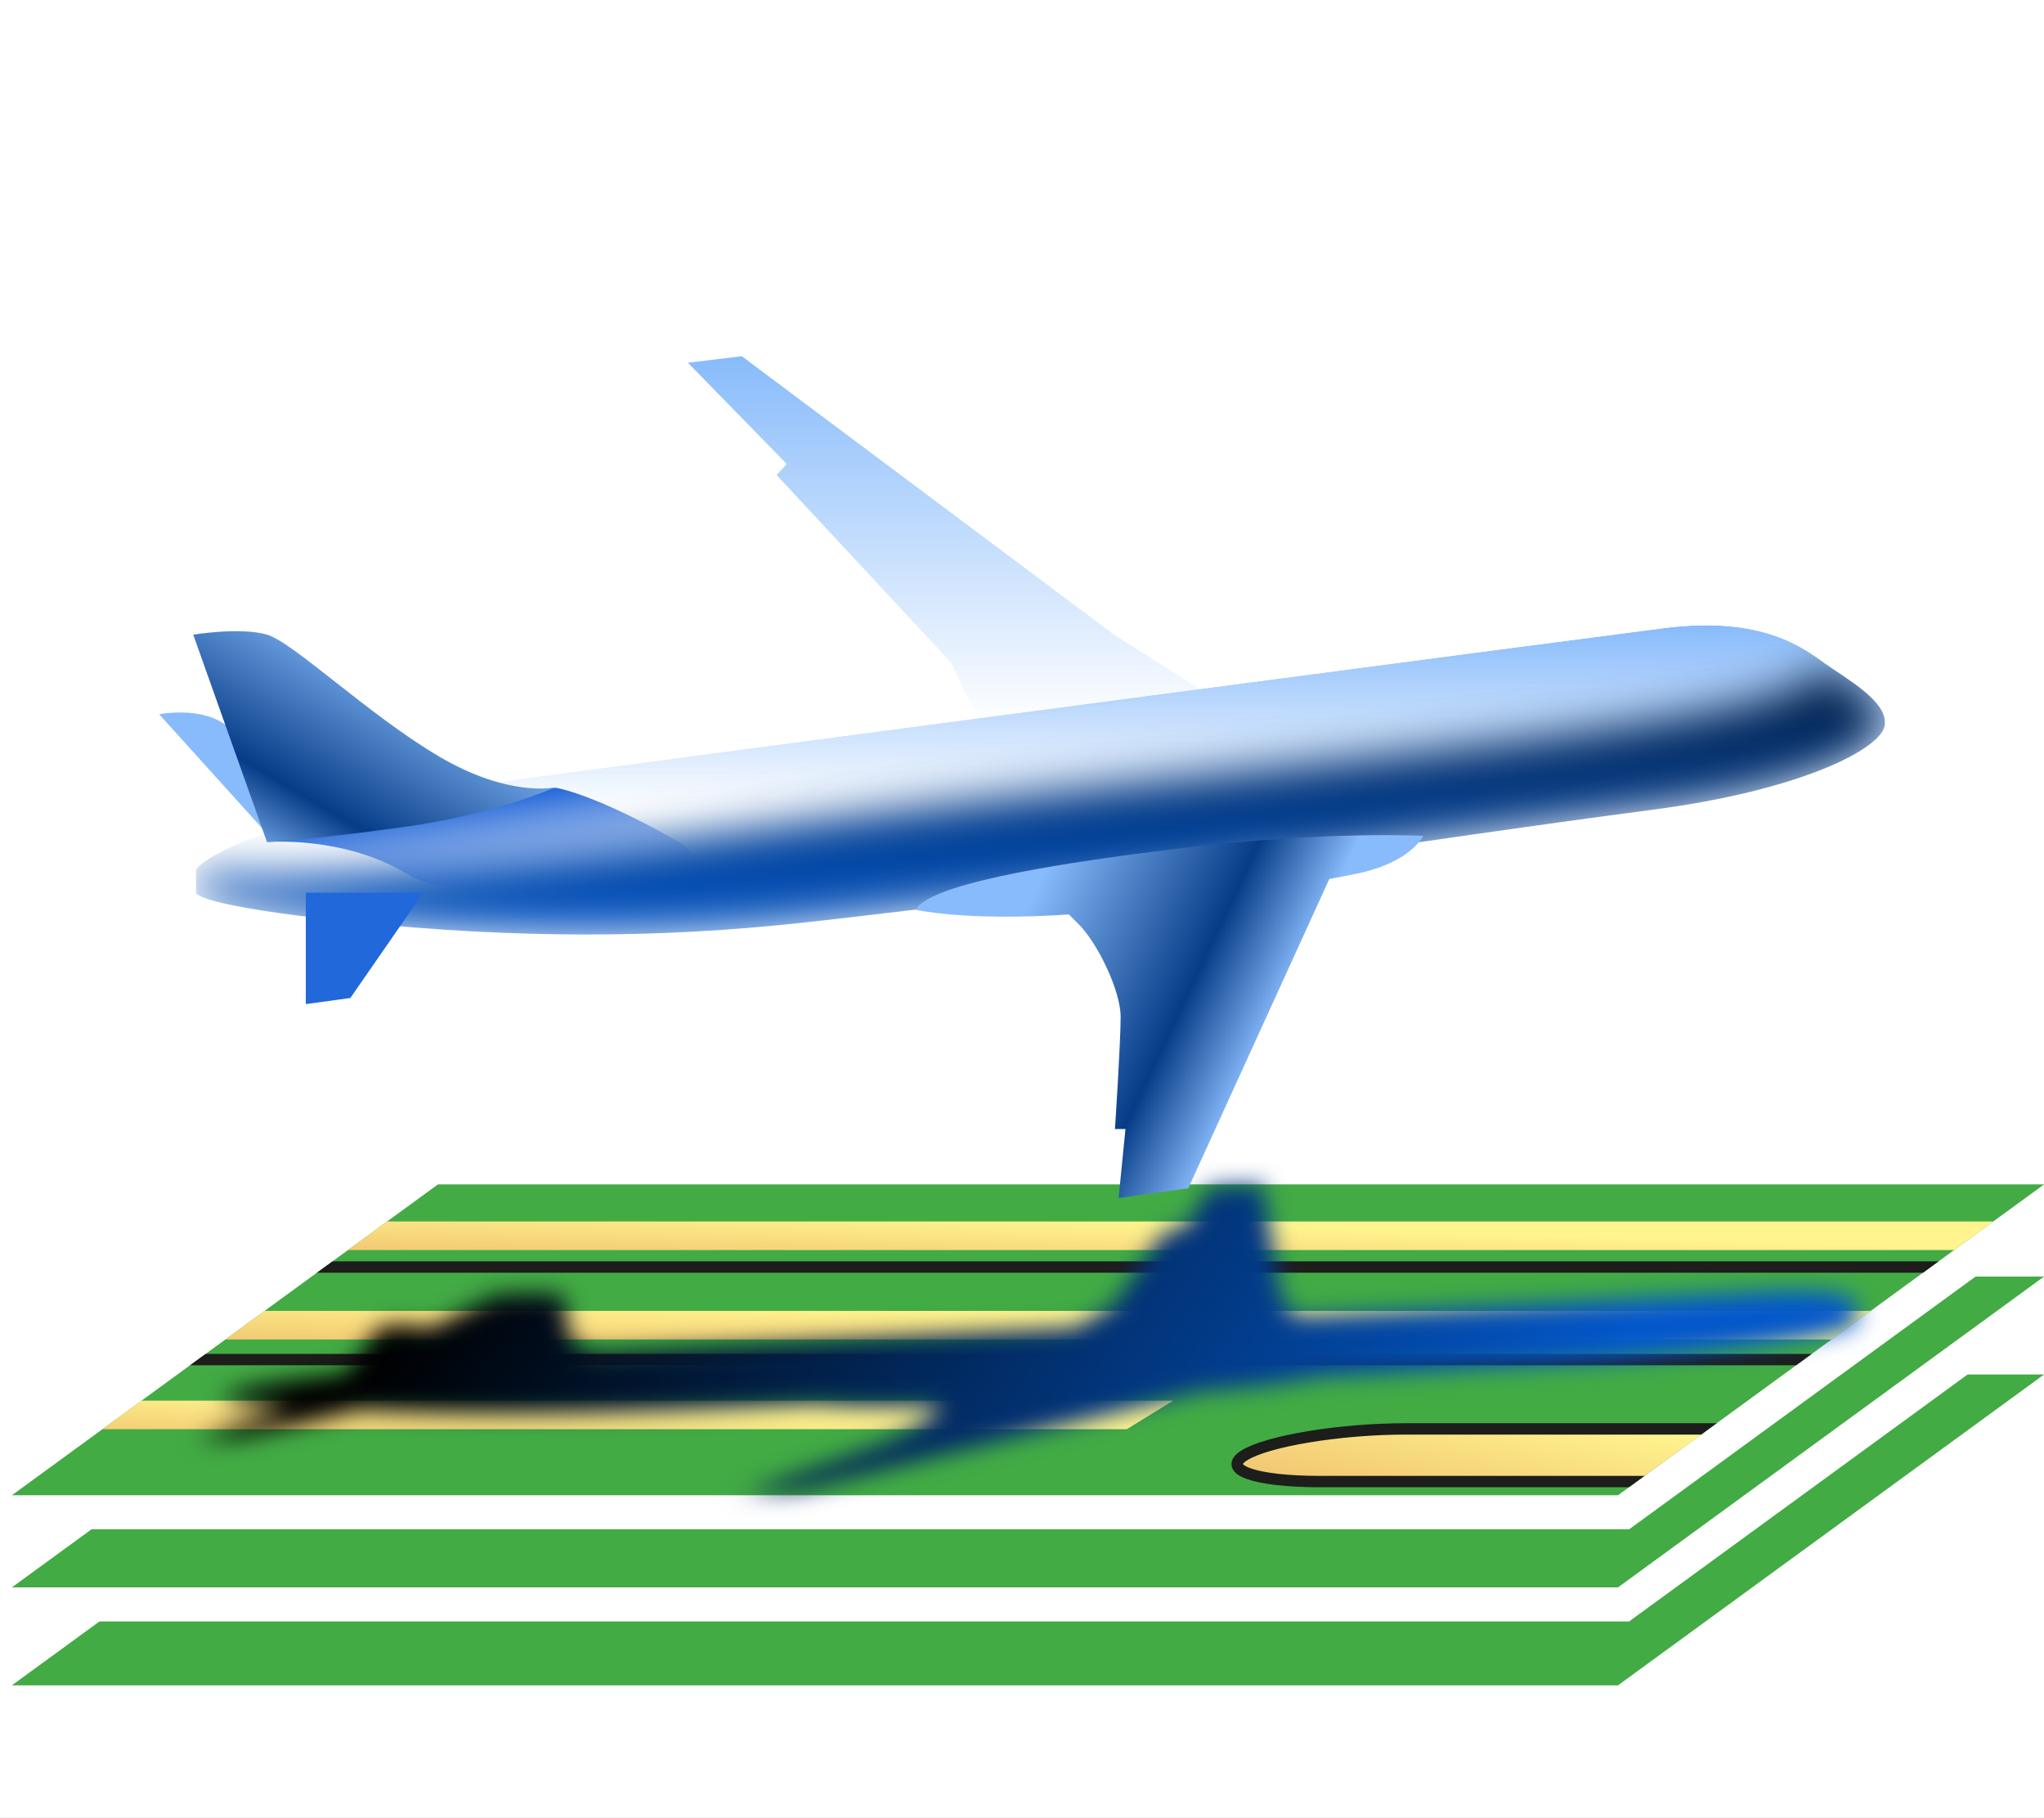
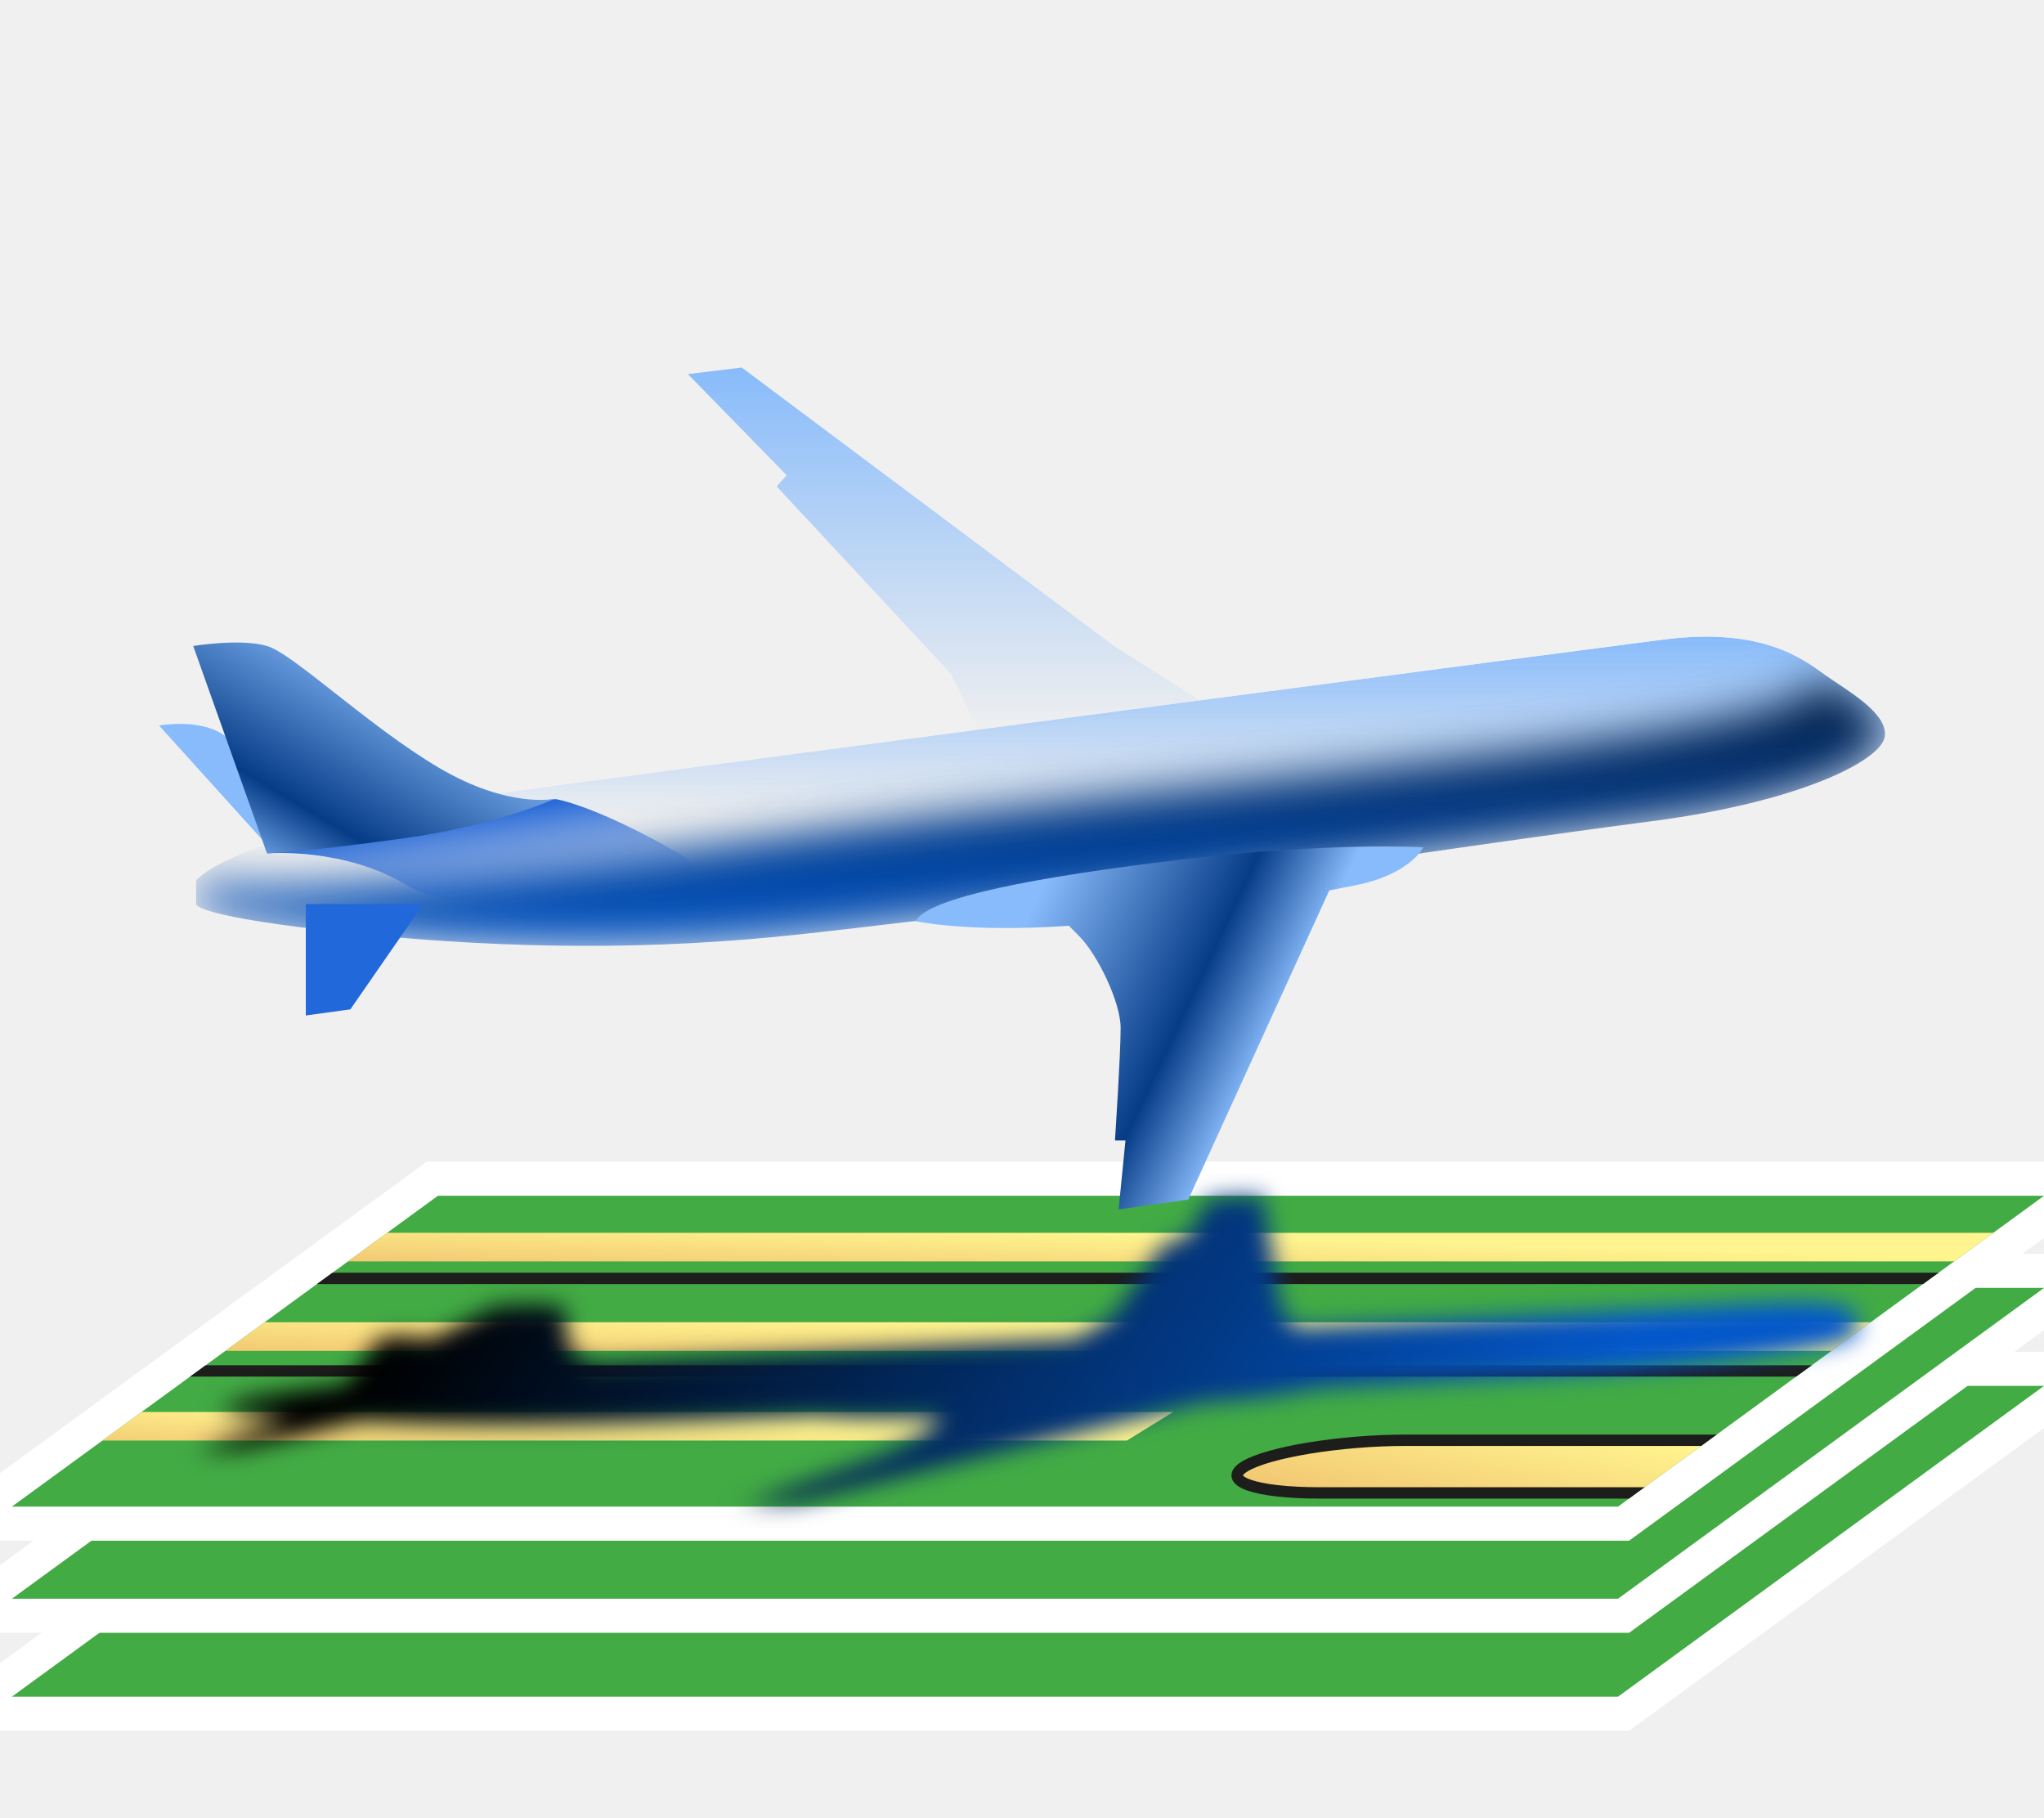
- <svg xmlns="http://www.w3.org/2000/svg" title="Самолет" width="180" height="160" viewBox="0 0 180 160" fill="none">
-   <g clip-path="url(#clip0_10079_21576949)">
-     <rect width="180" height="160" fill="white" />
-     <path d="M180.889 122.222L184.607 119.51H180.005H38.566H38.077L37.682 119.798L0.163 147.164L-3.555 149.876H1.047H142.486H142.975L143.37 149.588L180.889 122.222Z" fill="#42AB44" stroke="white" stroke-width="3" />
-     <path d="M180.889 113.598L184.607 110.886H180.005H38.566H38.077L37.682 111.174L0.163 138.54L-3.555 141.252H1.047H142.486H142.975L143.37 140.964L180.889 113.598Z" fill="#42AB44" stroke="white" stroke-width="3" />
-     <path d="M180.889 105.487L184.607 102.775H180.005H38.566H38.077L37.682 103.063L0.163 130.43L-3.555 133.141H1.047H142.486H142.975L143.37 132.853L180.889 105.487Z" fill="#42AB44" stroke="white" stroke-width="3" />
-     <mask id="mask0_10079_21576949" style="mask-type:alpha" maskUnits="userSpaceOnUse" x="1" y="104" width="180" height="28">
-       <path d="M180.005 104.275H38.566L1.047 131.641H142.486L180.005 104.275Z" fill="#42AB44" />
+ <svg xmlns="http://www.w3.org/2000/svg" title="Самолёт" viewBox="0 0 180 160" fill="none">
+   <g clip-path="url(#a)">
+     <path fill="#42AB44" stroke="#fff" stroke-width="3" d="m180.889 123.222 3.718-2.712H38.077l-.395.288-37.52 27.366-3.717 2.712h146.53l.395-.288 37.519-27.366Z" />
+     <path fill="#42AB44" stroke="#fff" stroke-width="3" d="m180.889 114.598 3.718-2.712H38.077l-.395.288L.162 139.54l-3.717 2.712h146.53l.395-.288 37.519-27.366Z" />
+     <path fill="#42AB44" stroke="#fff" stroke-width="3" d="m180.889 106.487 3.718-2.712H38.077l-.395.288L.162 131.43l-3.717 2.711h146.53l.395-.288 37.519-27.366Z" />
+     <mask id="b" width="180" height="28" x="1" y="105" maskUnits="userSpaceOnUse" style="mask-type:alpha">
+       <path fill="#42AB44" d="M180.005 105.275H38.565L1.048 132.641h141.439l37.519-27.366Z" />
    </mask>
-     <g mask="url(#mask0_10079_21576949)">
-       <path d="M189.438 107.538H4.414L0.328 110.055H185.352L189.438 107.538Z" fill="url(#paint0_linear_10079_21576949)" />
-       <path d="M176.657 115.412H-8.367L-12.454 117.928H172.571L176.657 115.412Z" fill="url(#paint1_linear_10079_21576949)" />
-       <path d="M103.318 123.31H-21.188L-25.274 125.826H99.231L103.318 123.31Z" fill="url(#paint2_linear_10079_21576949)" />
-       <path d="M169.403 125.801H123.763C118.058 125.801 111.66 126.848 109.597 128.118C107.533 129.389 110.532 130.436 116.237 130.436H161.878C167.583 130.436 173.981 129.389 176.044 128.118C178.108 126.848 175.22 125.801 169.403 125.801Z" fill="url(#paint3_linear_10079_21576949)" stroke="#1D1D1B" stroke-miterlimit="10" />
-       <path d="M-2.094 111.55H181.029" stroke="#1D1D1B" stroke-miterlimit="10" />
-       <path d="M-15.328 119.697H167.794" stroke="#1D1D1B" stroke-miterlimit="10" />
+     <g mask="url(#b)">
+       <path fill="url(#c)" d="M189.438 108.538H4.414l-4.086 2.517h185.024l4.086-2.517Z" />
+       <path fill="url(#d)" d="M176.657 116.412H-8.367l-4.086 2.516H172.57l4.086-2.516Z" />
+       <path fill="url(#e)" d="M103.318 124.31H-21.187l-4.087 2.516H99.231l4.087-2.516Z" />
+       <path fill="url(#f)" stroke="#1D1D1B" stroke-miterlimit="10" d="M169.403 126.801h-45.64c-5.705 0-12.103 1.047-14.166 2.317-2.064 1.271.935 2.318 6.64 2.318h45.641c5.705 0 12.103-1.047 14.166-2.318 2.064-1.27-.824-2.317-6.641-2.317Z" />
+       <path stroke="#1D1D1B" stroke-miterlimit="10" d="M-2.094 112.55H181.03M-15.328 120.697h183.122" />
    </g>
-     <g filter="url(#filter0_f_10079_21576949)">
-       <path d="M162.499 116.992C162.591 116.965 162.682 116.91 162.773 116.883C162.804 116.856 162.864 116.829 162.895 116.829C162.956 116.802 163.017 116.774 163.077 116.72C163.138 116.666 163.199 116.639 163.26 116.612C164.081 116.041 163.625 115.525 163.442 115.118C163.442 115.091 163.412 115.036 163.412 115.009C163.29 114.466 163.321 113.326 154.65 113.76C150.422 113.977 133.507 114.873 114.098 115.878L112.759 114.004L111.208 104.282L106.553 104.499L104.393 108.03L102.598 108.41L97.944 114.955L94.658 116.91C80.238 117.671 66.274 118.404 56.6 118.92C55.231 119.001 53.923 119.056 52.645 119.137C51.824 118.974 51.063 118.703 50.607 118.241C49.238 116.802 50.485 114.249 49.207 114.004C47.96 113.733 43.67 114.004 43.67 114.004L37.556 117.1C37.525 117.046 37.495 116.965 37.403 116.937C36.673 116.503 33.57 116.747 33.57 116.747L30.528 120.739L30.133 120.929C23.896 121.636 21.736 122.152 21.736 122.152L19.485 122.966C19.485 122.966 18.329 123.319 25.448 123.781L17.203 126.85L21.128 126.632L31.623 124.134C35.913 124.324 40.263 124.433 44.644 124.433C50.09 124.433 55.626 124.297 61.376 124.053C62.806 123.998 64.51 123.917 66.335 123.835C68.069 123.754 69.955 123.672 71.902 123.564C71.902 123.564 74.731 123.971 82.915 123.727C82.854 123.808 82.793 123.944 82.702 124.107C82.337 124.731 79.629 126.388 77.135 127.311C74.64 128.235 66.091 131.222 66.091 131.222H66.882L64.14 131.575L70.316 131.222L105.884 122.477C106.705 122.423 107.527 122.369 108.348 122.287C111.907 122.016 114.645 121.5 116.045 121.201C123.042 120.821 130.891 120.359 136.641 120.06C140.291 119.87 143.698 119.626 146.771 119.327C147.106 119.3 147.44 119.273 147.775 119.246C155.107 118.54 160.4 117.671 162.104 117.128C162.256 117.1 162.378 117.046 162.499 116.992Z" fill="url(#paint4_linear_10079_21576949)" />
+     <g filter="url(#g)">
+       <path fill="url(#h)" d="M162.499 117.992c.092-.027.183-.082.274-.109a.244.244 0 0 1 .122-.054.637.637 0 0 0 .182-.109c.061-.054.122-.081.183-.108.821-.571.365-1.087.182-1.494 0-.027-.03-.082-.03-.109-.122-.543-.091-1.683-8.762-1.249-4.228.217-21.143 1.113-40.552 2.118l-1.339-1.874-1.551-9.722-4.655.217-2.16 3.531-1.795.38-4.654 6.545-3.286 1.955c-14.42.761-28.384 1.494-38.058 2.01-1.37.081-2.677.136-3.955.217-.822-.163-1.582-.434-2.038-.896-1.37-1.439-.122-3.992-1.4-4.237-1.247-.271-5.537 0-5.537 0l-6.114 3.096c-.03-.054-.061-.135-.153-.163-.73-.434-3.833-.19-3.833-.19l-3.042 3.992-.395.19c-6.237.707-8.397 1.223-8.397 1.223l-2.251.814s-1.156.353 5.963.815l-8.245 3.069 3.925-.218 10.495-2.498c4.29.19 8.64.299 13.02.299 5.447 0 10.983-.136 16.733-.38 1.43-.055 3.134-.136 4.959-.218 1.734-.081 3.62-.163 5.567-.271 0 0 2.83.407 11.013.163-.06.081-.122.217-.213.38-.365.624-3.073 2.281-5.567 3.204-2.495.924-11.044 3.911-11.044 3.911h.791l-2.742.353 6.176-.353 35.568-8.745c.821-.054 1.643-.108 2.464-.19a58.627 58.627 0 0 0 7.697-1.086c6.997-.38 14.846-.842 20.596-1.141 3.65-.19 7.057-.434 10.13-.733l1.004-.081c7.332-.706 12.625-1.575 14.329-2.118.152-.028.274-.082.395-.136Z" />
    </g>
-     <path d="M105.712 60.69L98.148 55.909L65.323 31.36L60.578 31.935L69.284 40.849L68.392 41.82L83.769 58.353L86.338 63.781L105.712 60.69Z" fill="url(#paint5_linear_10079_21576949)" />
-     <mask id="mask1_10079_21576949" style="mask-type:alpha" maskUnits="userSpaceOnUse" x="17" y="55" width="149" height="28">
-       <path d="M17.302 76.504C17.302 76.504 20.299 71.976 47.843 68.309C75.388 64.643 137.79 56.412 146.531 55.298C155.273 54.184 158.876 57.095 160.732 58.425C162.587 59.755 166.298 61.768 165.977 63.853C165.691 65.937 158.52 69.603 145.497 71.293C132.474 72.982 108.926 76.504 108.926 76.504C108.926 76.504 81.774 80.063 69.857 81.321C57.941 82.579 45.524 82.651 31.217 81.177C16.91 79.703 17.266 78.589 17.266 78.589V76.504H17.302Z" fill="#88BBFB" />
+     <path fill="url(#i)" d="m105.712 61.69-7.564-4.78-32.825-24.55-4.745.575 8.706 8.914-.892.97 15.377 16.534 2.57 5.428 19.373-3.091Z" />
+     <mask id="j" width="149" height="28" x="17" y="56" maskUnits="userSpaceOnUse" style="mask-type:alpha">
+       <path fill="#88BBFB" d="M17.302 77.504s2.997-4.528 30.541-8.195c27.544-3.666 89.947-11.897 98.688-13.01 8.742-1.115 12.345 1.796 14.201 3.126 1.855 1.33 5.566 3.343 5.245 5.428-.286 2.084-7.457 5.75-20.48 7.44-13.023 1.689-36.571 5.211-36.571 5.211s-27.152 3.559-39.069 4.817c-11.916 1.258-24.333 1.33-38.64-.144-14.307-1.474-13.95-2.588-13.95-2.588v-2.085h.035Z" />
    </mask>
-     <g mask="url(#mask1_10079_21576949)">
-       <path d="M17.302 76.504C17.302 76.504 20.299 71.976 47.843 68.309C75.388 64.643 137.79 56.412 146.531 55.298C155.273 54.184 158.876 57.095 160.732 58.425C162.587 59.755 166.298 61.768 165.977 63.853C165.691 65.937 158.52 69.603 145.497 71.293C132.474 72.982 108.926 76.504 108.926 76.504C108.926 76.504 81.774 80.063 69.857 81.321C57.941 82.579 45.524 82.651 31.217 81.177C16.91 79.703 17.266 78.589 17.266 78.589V76.504H17.302Z" fill="url(#paint6_linear_10079_21576949)" />
-       <g filter="url(#filter1_f_10079_21576949)">
-         <path d="M31.25 81.177C45.522 82.65 57.974 82.579 69.89 81.32C81.807 80.062 108.959 76.504 108.959 76.504C108.959 76.504 132.507 73.054 145.53 71.329C158.553 69.603 165.724 65.973 166.01 63.888C166.295 61.804 162.62 59.791 160.765 58.461C158.446 64.391 110.386 66.728 66.216 72.946C22.045 79.164 17.335 76.54 17.335 76.54V78.625C17.3 78.589 16.943 79.703 31.25 81.177Z" fill="url(#paint7_linear_10079_21576949)" />
+     <g mask="url(#j)">
+       <path fill="url(#k)" d="M17.302 77.504s2.997-4.528 30.541-8.195c27.544-3.666 89.947-11.897 98.688-13.01 8.742-1.115 12.345 1.796 14.201 3.126 1.855 1.33 5.566 3.343 5.245 5.428-.286 2.084-7.457 5.75-20.48 7.44-13.023 1.689-36.571 5.211-36.571 5.211s-27.152 3.559-39.069 4.817c-11.916 1.258-24.333 1.33-38.64-.144-14.307-1.474-13.95-2.588-13.95-2.588v-2.085h.035Z" />
+       <g filter="url(#l)">
+         <path fill="url(#m)" d="M31.25 82.177c14.272 1.473 26.724 1.401 38.64.143 11.917-1.257 39.069-4.816 39.069-4.816s23.548-3.45 36.571-5.175c13.023-1.726 20.194-5.356 20.48-7.44.285-2.085-3.39-4.098-5.245-5.428-2.319 5.93-50.379 8.267-94.55 14.485-44.17 6.218-48.88 3.594-48.88 3.594v2.085c-.035-.036-.392 1.078 13.915 2.552Z" />
      </g>
    </g>
-     <path d="M23.078 72.91L14.016 62.882C14.016 62.882 16.941 62.307 19.153 63.385C21.366 64.463 27.288 70.717 27.288 70.717L23.078 72.91Z" fill="#88BBFB" />
-     <path d="M26.93 78.589H37.277L30.854 87.862L26.93 88.401V78.589Z" fill="#2168DA" />
-     <path d="M23.508 74.132C23.508 74.132 30.323 73.557 35.888 76.971C41.454 80.386 67.286 78.409 59.722 74.096C52.158 69.783 48.911 69.352 48.911 69.352L31.286 72.047L23.508 74.132Z" fill="url(#paint8_linear_10079_21576949)" />
-     <path d="M23.509 74.132L17.016 55.873C17.016 55.873 21.19 55.19 23.509 55.873C25.793 56.52 32.429 62.918 38.637 66.584C44.845 70.25 48.877 69.316 48.877 69.316C48.877 69.316 43.668 71.724 35.319 72.838C27.006 73.988 23.509 74.132 23.509 74.132Z" fill="url(#paint9_linear_10079_21576949)" />
-     <path fill-rule="evenodd" clip-rule="evenodd" d="M94.127 80.503C85.272 81.131 80.633 80.098 80.633 80.098C81.739 78.014 91.158 76.216 104.074 74.671C116.99 73.126 125.339 73.593 125.339 73.593C125.339 73.593 124.233 75.965 119.38 76.935C118.609 77.09 117.846 77.24 117.062 77.39L104.644 104.612L98.507 105.474L99.114 99.4H98.186C98.186 99.4 98.686 91.852 98.686 89.516C98.686 87.179 96.616 83.01 95.046 81.428L94.127 80.503Z" fill="url(#paint10_linear_10079_21576949)" />
+     <path fill="#88BBFB" d="m23.078 73.91-9.062-10.028s2.925-.575 5.137.503c2.213 1.078 8.135 7.332 8.135 7.332l-4.21 2.193Z" />
+     <path fill="#2168DA" d="M26.93 79.589h10.347l-6.423 9.273-3.924.54v-9.813Z" />
+     <path fill="url(#n)" d="M23.508 75.132s6.815-.575 12.38 2.84c5.566 3.414 31.398 1.437 23.834-2.876s-10.81-4.744-10.81-4.744l-17.626 2.695-7.778 2.085Z" />
+     <path fill="url(#o)" d="m23.51 75.132-6.494-18.26s4.174-.682 6.493 0c2.284.648 8.92 7.046 15.128 10.712 6.208 3.666 10.24 2.731 10.24 2.731s-5.21 2.409-13.558 3.523c-8.313 1.15-11.81 1.294-11.81 1.294Z" />
+     <path fill="url(#p)" fill-rule="evenodd" d="M94.127 81.503c-8.855.628-13.494-.405-13.494-.405 1.106-2.084 10.525-3.882 23.441-5.427 12.916-1.546 21.265-1.078 21.265-1.078s-1.106 2.372-5.959 3.342c-.771.155-1.534.305-2.318.455l-12.418 27.222-6.137.862.607-6.074h-.928s.5-7.548.5-9.884c0-2.337-2.07-6.506-3.64-8.088l-.919-.925Z" clip-rule="evenodd" />
  </g>
  <defs>
-     <filter id="filter0_f_10079_21576949" x="15.203" y="102.282" width="150.531" height="31.293" filterUnits="userSpaceOnUse" color-interpolation-filters="sRGB">
-       <feFlood flood-opacity="0" result="BackgroundImageFix" />
-       <feBlend mode="normal" in="SourceGraphic" in2="BackgroundImageFix" result="shape" />
-       <feGaussianBlur stdDeviation="1" result="effect1_foregroundBlur_10079_21576949" />
-     </filter>
-     <filter id="filter1_f_10079_21576949" x="13.328" y="54.461" width="156.695" height="31.812" filterUnits="userSpaceOnUse" color-interpolation-filters="sRGB">
-       <feFlood flood-opacity="0" result="BackgroundImageFix" />
-       <feBlend mode="normal" in="SourceGraphic" in2="BackgroundImageFix" result="shape" />
-       <feGaussianBlur stdDeviation="2" result="effect1_foregroundBlur_10079_21576949" />
-     </filter>
-     <linearGradient id="paint0_linear_10079_21576949" x1="-0.133" y1="110.338" x2="0.025" y2="104.849" gradientUnits="userSpaceOnUse">
+     <linearGradient id="c" x1="-.133" x2=".025" y1="111.338" y2="105.849" gradientUnits="userSpaceOnUse">
      <stop stop-color="#EFBD6C" />
      <stop offset="1" stop-color="#FFF48E" />
    </linearGradient>
-     <linearGradient id="paint1_linear_10079_21576949" x1="-12.914" y1="118.212" x2="-12.757" y2="112.722" gradientUnits="userSpaceOnUse">
+     <linearGradient id="d" x1="-12.914" x2="-12.757" y1="119.212" y2="113.722" gradientUnits="userSpaceOnUse">
      <stop stop-color="#EFBD6C" />
      <stop offset="1" stop-color="#FFF48E" />
    </linearGradient>
-     <linearGradient id="paint2_linear_10079_21576949" x1="-25.734" y1="126.11" x2="-25.49" y2="120.499" gradientUnits="userSpaceOnUse">
+     <linearGradient id="e" x1="-25.734" x2="-25.49" y1="127.11" y2="121.499" gradientUnits="userSpaceOnUse">
      <stop stop-color="#EFBD6C" />
      <stop offset="1" stop-color="#FFF48E" />
    </linearGradient>
-     <linearGradient id="paint3_linear_10079_21576949" x1="104.986" y1="130.958" x2="107.191" y2="118.836" gradientUnits="userSpaceOnUse">
+     <linearGradient id="f" x1="104.986" x2="107.191" y1="131.958" y2="119.836" gradientUnits="userSpaceOnUse">
      <stop stop-color="#EFBD6C" />
      <stop offset="1" stop-color="#FFF48E" />
    </linearGradient>
-     <linearGradient id="paint4_linear_10079_21576949" x1="49.375" y1="93.46" x2="126.589" y2="143.452" gradientUnits="userSpaceOnUse">
+     <linearGradient id="h" x1="49.375" x2="126.589" y1="94.46" y2="144.452" gradientUnits="userSpaceOnUse">
      <stop />
      <stop offset="1" stop-color="#0357CA" />
    </linearGradient>
-     <linearGradient id="paint5_linear_10079_21576949" x1="83.145" y1="31.36" x2="83.145" y2="63.781" gradientUnits="userSpaceOnUse">
+     <linearGradient id="i" x1="83.145" x2="83.145" y1="32.36" y2="64.781" gradientUnits="userSpaceOnUse">
      <stop stop-color="#88BBFB" />
      <stop offset="1" stop-color="#88BBFB" stop-opacity="0" />
    </linearGradient>
-     <linearGradient id="paint6_linear_10079_21576949" x1="91.631" y1="55.049" x2="91.631" y2="71.228" gradientUnits="userSpaceOnUse">
+     <linearGradient id="k" x1="91.631" x2="91.631" y1="56.049" y2="72.228" gradientUnits="userSpaceOnUse">
      <stop stop-color="#88BBFB" />
      <stop offset="1" stop-color="#88BBFB" stop-opacity="0" />
    </linearGradient>
-     <linearGradient id="paint7_linear_10079_21576949" x1="91.678" y1="48.642" x2="91.686" y2="82.273" gradientUnits="userSpaceOnUse">
+     <linearGradient id="m" x1="91.678" x2="91.686" y1="49.642" y2="83.273" gradientUnits="userSpaceOnUse">
      <stop />
      <stop offset="1" stop-color="#0357CA" />
    </linearGradient>
-     <linearGradient id="paint8_linear_10079_21576949" x1="42.303" y1="69.352" x2="43.765" y2="78.706" gradientUnits="userSpaceOnUse">
+     <linearGradient id="n" x1="42.303" x2="43.765" y1="70.352" y2="79.706" gradientUnits="userSpaceOnUse">
      <stop stop-color="#0C57D4" />
      <stop offset="1" stop-color="#0C57D4" stop-opacity="0" />
    </linearGradient>
-     <linearGradient id="paint9_linear_10079_21576949" x1="27.523" y1="53.229" x2="16.247" y2="72.339" gradientUnits="userSpaceOnUse">
+     <linearGradient id="o" x1="27.523" x2="16.247" y1="54.229" y2="73.339" gradientUnits="userSpaceOnUse">
      <stop stop-color="#88BBFB" />
-       <stop offset="0.671" stop-color="#063C87" />
+       <stop offset=".671" stop-color="#063C87" />
      <stop offset="1" stop-color="#88BBFB" />
    </linearGradient>
-     <linearGradient id="paint10_linear_10079_21576949" x1="95.375" y1="69.498" x2="116.948" y2="79.699" gradientUnits="userSpaceOnUse">
+     <linearGradient id="p" x1="95.375" x2="116.948" y1="70.498" y2="80.699" gradientUnits="userSpaceOnUse">
      <stop stop-color="#88BBFB" />
-       <stop offset="0.671" stop-color="#063C87" />
+       <stop offset=".671" stop-color="#063C87" />
      <stop offset="1" stop-color="#88BBFB" />
    </linearGradient>
-     <clipPath id="clip0_10079_21576949">
-       <rect width="180" height="160" fill="white" />
+     <filter id="g" width="150.531" height="31.293" x="15.203" y="103.282" color-interpolation-filters="sRGB" filterUnits="userSpaceOnUse">
+       <feFlood flood-opacity="0" result="BackgroundImageFix" />
+       <feBlend in="SourceGraphic" in2="BackgroundImageFix" result="shape" />
+       <feGaussianBlur result="effect1_foregroundBlur_8300_220615" stdDeviation="1" />
+     </filter>
+     <filter id="l" width="156.695" height="31.813" x="13.328" y="55.461" color-interpolation-filters="sRGB" filterUnits="userSpaceOnUse">
+       <feFlood flood-opacity="0" result="BackgroundImageFix" />
+       <feBlend in="SourceGraphic" in2="BackgroundImageFix" result="shape" />
+       <feGaussianBlur result="effect1_foregroundBlur_8300_220615" stdDeviation="2" />
+     </filter>
+     <clipPath id="a">
+       <path fill="#fff" d="M0 1h180v160H0z" />
    </clipPath>
  </defs>
</svg>
